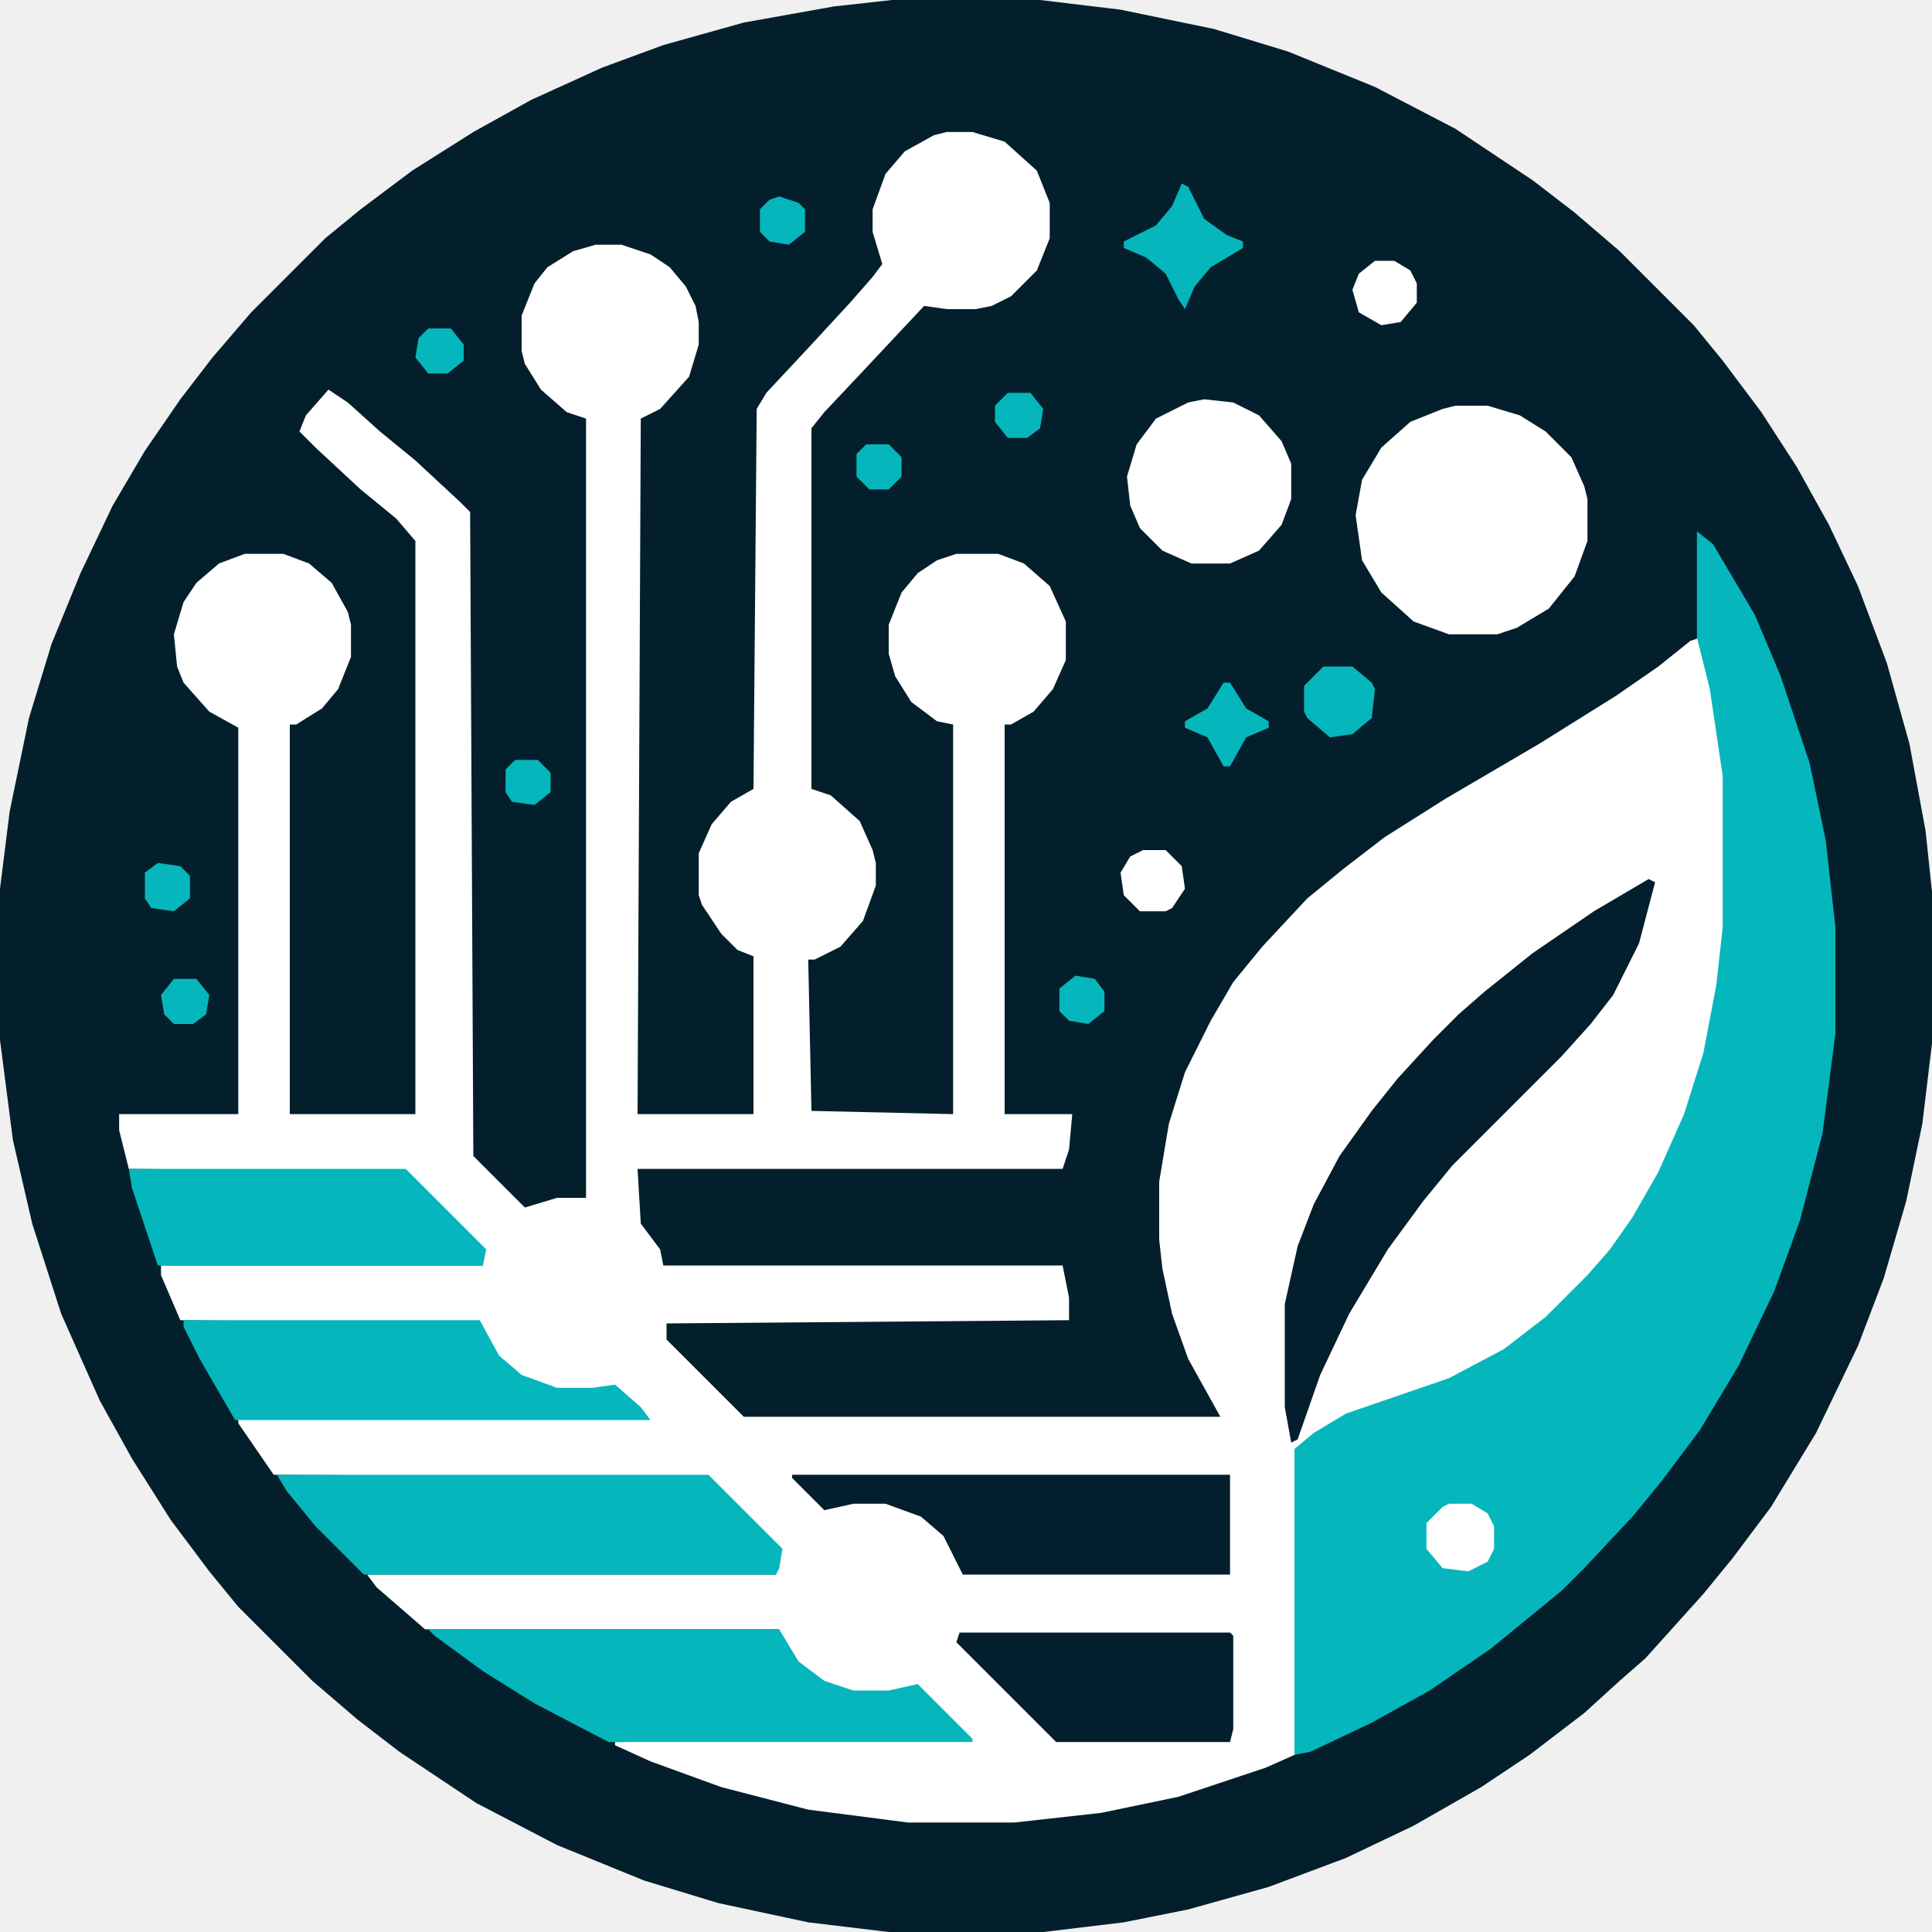
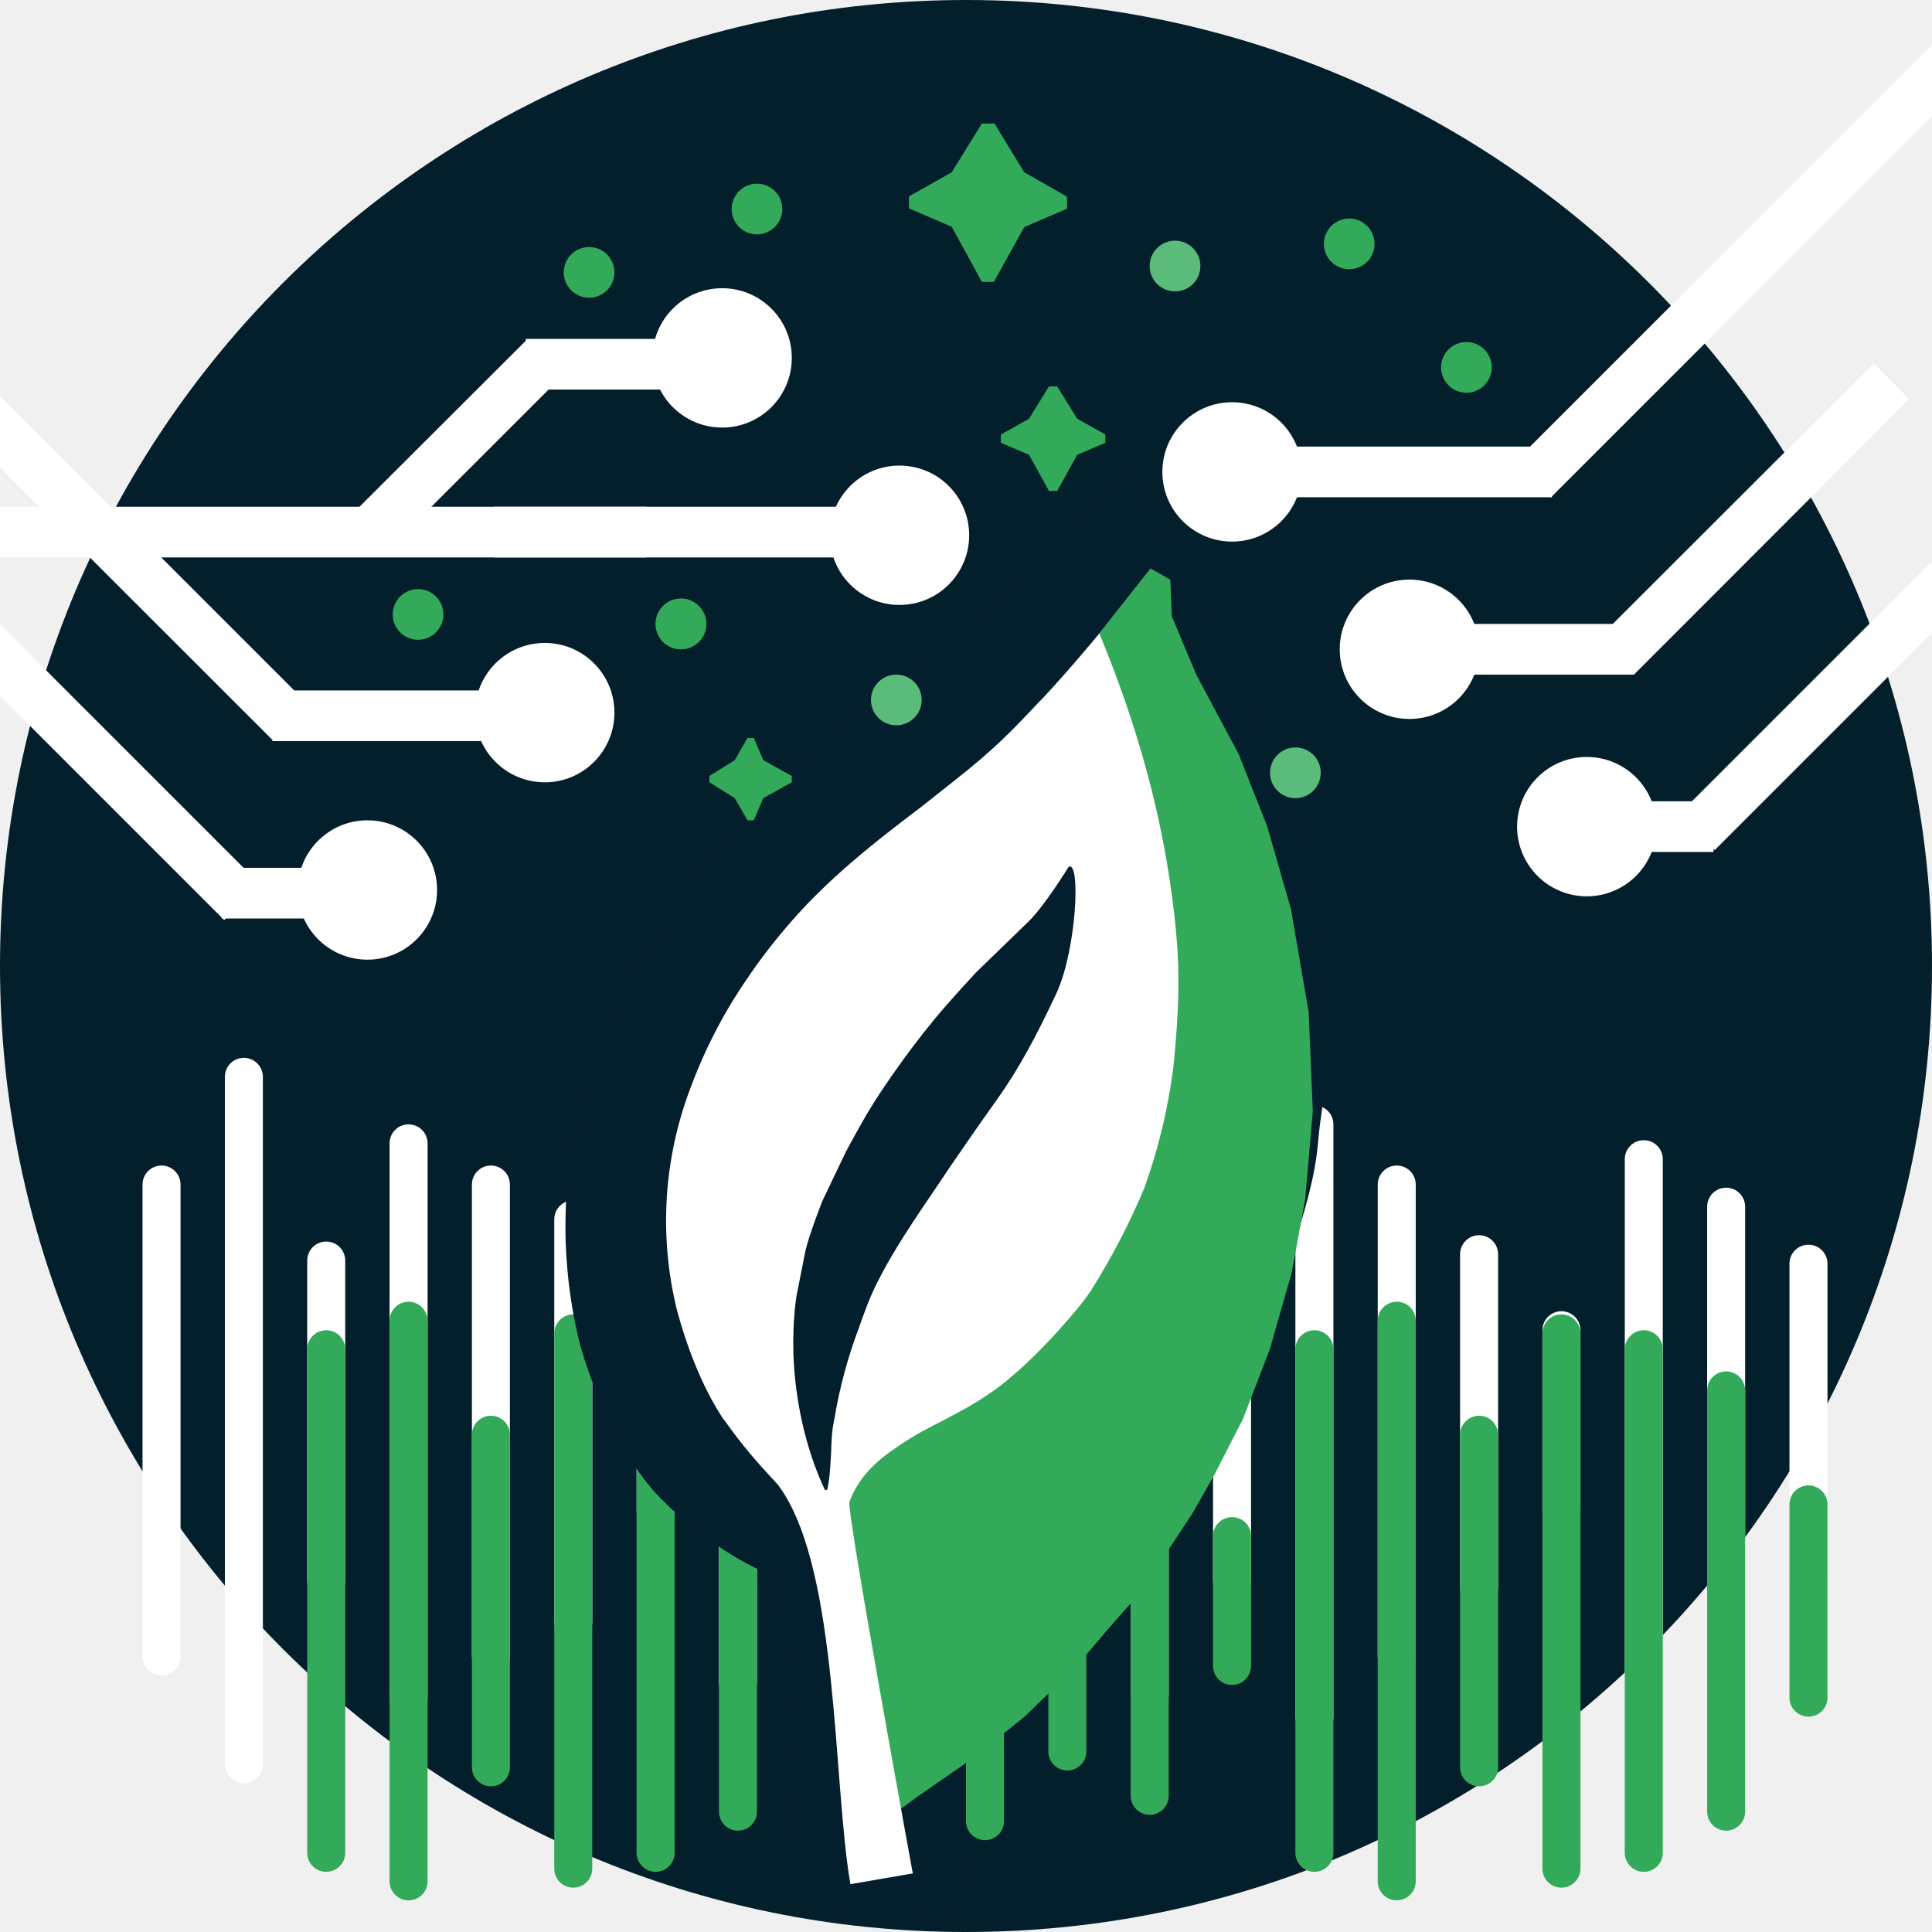
- <svg xmlns="http://www.w3.org/2000/svg" version="1.1" width="600" height="600">
-   <svg viewBox="0 0 600 600">
-     <path fill="#041F2C" d="M277 0h46l25 3 29 6 23 7 27 11 25 13 24 16 13 10 14 12 23 23 9 11 12 16 11 17 10 18 9 19 9 24 7 25 5 27 2 19v47l-3 25-5 24-7 24-8 21-13 27-14 23-12 16-9 11-9 10-9 10-8 7-11 10-17 13-15 10-21 12-21 10-24 9-25 7-20 4-25 3h-48l-25-3-28-6-23-7-27-11-25-13-24-16-13-10-14-12-23-23-9-11-12-16-12-19-10-18-12-27-9-28-6-26-4-31v-47l3-24 6-29 7-23 9-22 10-21 10-17 11-16 10-13 12-14 23-23 11-9 16-12 19-12 18-10 22-10 19-7 25-7 28-5Z" />
-     <path fill="#FFF" d="M294 41h8l10 3 10 9 4 10v11l-4 10-8 8-6 3-5 1h-9l-7-1-15 16-16 17-4 5v112l6 2 9 8 4 9 1 4v7l-4 11-7 8-8 4h-2l1 47 44 1V225l-5-1-8-6-5-8-2-7v-9l4-10 5-6 6-4 6-2h13l8 3 8 7 5 11v12l-4 9-6 7-7 4h-2v121h21l-1 11-2 6H198l1 17 6 8 1 5h124l2 10v7l-125 1v5l24 24h148l-10-18-5-14-3-14-1-9v-18l3-18 5-16 8-16 7-12 9-11 14-15 11-9 13-10 19-12 29-17 24-15 13-9 10-8 3-1 5 21 3 22v47l-3 24-5 22-6 17-10 21-9 13-8 10-5 6-8 7-8 7-14 9-15 7-27 9-13 8-2 2-1 95-9 4-27 9-24 5-27 3h-33l-31-4-27-7-22-8-11-5v-1l110-1-16-16-9 2h-11l-11-4-8-7-4-7v-2H132l-15-13-3-4h127l1-8-22-22-135-1-11-16v-2h127l-8-8-6-1-3 1h-11l-11-4-8-7-5-10-93-1-6-14v-3h100v-5l-24-24-86-1-3-12v-5h37V226l-9-5-8-9-2-5-1-10 3-10 4-6 7-6 8-3h12l8 3 7 6 5 9 1 4v10l-4 10-5 6-8 5h-2v121h39V168l-6-7-11-9-14-13-5-5 2-5 7-8 6 4 10 9 11 9 14 13 3 3 1 200 16 16 10-3h9V130l-6-2-8-7-5-8-1-4V98l4-10 4-5 8-5 7-2h8l9 3 6 4 5 6 3 6 1 5v7l-3 10-9 10-6 3-1 216h36v-49l-5-2-5-5-6-9-1-3v-13l4-9 6-7 7-4 1-118 3-5 14-15 12-13 7-8 3-4-3-10v-7l4-11 6-7 9-5Z" />
-     <path fill="#05B7BC" d="m527 165 5 4 13 22 8 19 9 27 5 24 3 27v33l-4 31-7 27-8 22-11 23-12 20-12 16-9 11-15 16-7 7-11 9-11 9-19 13-18 10-19 9-5 1v-95l6-5 10-6 32-11 17-9 13-10 8-8 5-5 7-8 7-10 8-14 8-18 6-19 4-21 2-18v-47l-4-27-4-16Z" />
-     <path fill="#031E2C" d="m512 273 2 1-5 19-8 16-7 9-9 10-34 34-9 11-11 15-12 20-9 19-7 20-2 1-2-11v-32l4-18 5-13 8-15 10-14 8-10 11-12 8-8 8-7 15-12 19-13Z" />
-     <path fill="#05B7BC" d="M86 458h134l23 23-1 6-1 2H113l-15-15-9-11Z" />
-     <path fill="#FFF" d="M452 126h10l10 3 8 5 8 8 4 9 1 4v13l-4 11-8 10-10 6-6 2h-15l-11-4-10-9-6-10-2-14 2-11 6-10 9-8 10-4Z" />
-     <path fill="#05B7BC" d="M133 506h109l6 10 8 6 9 3h11l9-2 17 17v1H189l-23-12-16-10-15-11ZM57 410h92l6 11 7 6 11 4h11l7-1 8 7 3 4H73l-11-19-5-10Z" />
-     <path fill="#031E2C" d="M246 458h136v31h-83l-6-12-7-6-11-4h-10l-9 2-10-10Z" />
-     <path fill="#05B7BC" d="M40 363h86l25 25-1 5H49l-8-24Z" />
-     <path fill="#031E2C" d="M298 507h84l1 1v29l-1 4h-54l-31-31Z" />
-     <path fill="#FFF" d="m374 124 9 1 8 4 7 8 3 7v11l-3 8-7 8-9 4h-12l-9-4-7-7-3-7-1-9 3-10 6-8 10-5Z" />
-     <path fill="#05B7BC" d="m367 57 2 1 5 10 7 5 5 2v2l-10 6-5 6-3 7-2-3-4-8-6-5-7-3v-2l10-5 5-6ZM411 207h9l6 5 1 2-1 9-6 5-7 1-7-6-1-2v-8l5-5Z" />
-     <path fill="#FFF" d="M450 467h7l5 3 2 4v7l-2 4-6 3-8-1-5-6v-8l5-5ZM355 264h7l5 5 1 7-4 6-2 1h-8l-5-5-1-7 3-5ZM427 81h6l5 3 2 4v6l-5 6-6 1-7-4-2-7 2-5Z" />
-     <path fill="#05B7BC" d="M380 212h2l5 8 7 4v2l-7 3-5 9h-2l-5-9-7-3v-2l7-4ZM49 268l7 1 3 3v7l-5 4-7-1-2-3v-8ZM313 122h7l4 5-1 6-4 3h-6l-4-5v-5ZM133 102h7l4 5v5l-5 4h-6l-4-5 1-6ZM54 304h7l4 5-1 6-4 3h-6l-3-3-1-6ZM334 303l6 1 3 4v6l-5 4-6-1-3-3v-7ZM242 61l6 2 2 2v7l-5 4-6-1-3-3v-7l3-3ZM269 138h7l4 4v6l-4 4h-6l-4-4v-7ZM160 236h7l4 4v6l-5 4-7-1-2-3v-7Z" />
+ <svg xmlns="http://www.w3.org/2000/svg" version="1.1" width="610" height="610">
+   <svg fill="none" viewBox="0 0 610 610">
+     <circle cx="305" cy="305" r="305" fill="#041F2C" />
+     <mask id="SvgjsMask1001" width="540" height="540" x="36" y="35" maskUnits="userSpaceOnUse" style="mask-type:alpha">
+       <circle cx="306" cy="305" r="270" fill="#fff" />
+     </mask>
+     <g mask="url(#a)">
+       <circle cx="22" cy="22" r="22" fill="#fff" transform="matrix(-1 0 0 1 250 91)" />
+       <circle cx="22" cy="22" r="22" fill="#fff" transform="matrix(-1 0 0 1 306 147)" />
+       <circle cx="116" cy="281" r="22" fill="#fff" transform="rotate(-90 116 281)" />
+       <path fill="#fff" d="m-96.9 100.2 179 179-11.3 11.3-179-179z" />
+       <path fill="#fff" d="M70 274h52v16H70z" />
+       <circle cx="172" cy="225" r="22" fill="#fff" transform="rotate(-90 172 225)" />
+       <path fill="#fff" d="M-73.9 51.2 97.2 222.3 86 233.6l-171.1-171zM478.3 145.8 653.1-29l11.3 11.3-174.8 174.8z" />
+       <path fill="#fff" d="M86 218h94v16H86zM166 107h67v16h-67z" />
+       <path fill="#fff" d="m124.3 171.9 53.1-53.1-11.3-11.3-53.1 53z" />
+       <path fill="#fff" d="M-1 176h205v-16H-1z" />
+       <path fill="#fff" d="M156 176h112v-16H156zM530.1 257.1l94.4-94.4 11.3 11.3-94.4 94.4z" />
+       <path fill="#fff" d="M496 253h45v16h-45zM504.6 201.6l87-86.9 11.2 11.3-86.9 87z" />
+       <circle cx="501" cy="261" r="22" fill="#fff" transform="rotate(-90 501 261)" />
+       <path fill="#fff" d="M516 213h-71v-16h71z" />
+       <circle cx="445" cy="205" r="22" fill="#fff" transform="rotate(-90 445 205)" />
+       <path fill="#fff" d="M490 157h-85v-16h85z" />
+       <circle cx="389" cy="149" r="22" fill="#fff" transform="rotate(-90 389 149)" />
+       <rect width="12" height="161" x="45" y="368" fill="#fff" rx="6" />
+       <rect width="12" height="229" x="71" y="334" fill="#fff" rx="6" />
+       <rect width="12" height="113" x="97" y="392" fill="#fff" rx="6" />
+       <rect width="12" height="187" x="123" y="355" fill="#fff" rx="6" />
+       <rect width="12" height="161" x="149" y="368" fill="#fff" rx="6" />
+       <rect width="12" height="139" x="175" y="379" fill="#fff" rx="6" />
+       <rect width="12" height="69" x="201" y="414" fill="#fff" rx="6" />
+       <rect width="12" height="177" x="227" y="360" fill="#fff" rx="6" />
+       <rect width="12" height="147" x="253" y="375" fill="#fff" rx="6" />
+       <rect width="12" height="111" x="279" y="393" fill="#fff" rx="6" />
+       <rect width="12" height="133" x="305" y="382" fill="#fff" rx="6" />
+       <rect width="12" height="49" x="331" y="424" fill="#fff" rx="6" />
+       <rect width="12" height="185" x="357" y="356" fill="#fff" rx="6" />
+       <rect width="12" height="113" x="383" y="392" fill="#fff" rx="6" />
+       <rect width="12" height="199" x="409" y="349" fill="#fff" rx="6" />
+       <rect width="12" height="161" x="435" y="368" fill="#fff" rx="6" />
+       <rect width="12" height="117" x="461" y="390" fill="#fff" rx="6" />
+       <rect width="12" height="69" x="487" y="414" fill="#fff" rx="6" />
+       <rect width="12" height="177" x="513" y="360" fill="#fff" rx="6" />
+       <rect width="12" height="147" x="539" y="375" fill="#fff" rx="6" />
+       <rect width="12" height="111" x="565" y="393" fill="#fff" rx="6" />
+       <rect width="12" height="171" x="97" y="420" fill="#32AA5A" rx="6" />
+       <rect width="12" height="189" x="123" y="411" fill="#32AA5A" rx="6" />
+       <rect width="12" height="117" x="149" y="447" fill="#32AA5A" rx="6" />
+       <rect width="12" height="181" x="175" y="415" fill="#32AA5A" rx="6" />
+       <rect width="12" height="171" x="201" y="420" fill="#32AA5A" rx="6" />
+       <rect width="12" height="145" x="227" y="433" fill="#32AA5A" rx="6" />
+       <rect width="12" height="73" x="253" y="469" fill="#32AA5A" rx="6" />
+       <rect width="12" height="181" x="279" y="415" fill="#32AA5A" rx="6" />
+       <rect width="12" height="151" x="305" y="430" fill="#32AA5A" rx="6" />
+       <rect width="12" height="107" x="331" y="452" fill="#32AA5A" rx="6" />
+       <rect width="12" height="135" x="357" y="438" fill="#32AA5A" rx="6" />
+       <rect width="12" height="53" x="383" y="479" fill="#32AA5A" rx="6" />
+       <rect width="12" height="171" x="409" y="420" fill="#32AA5A" rx="6" />
+       <rect width="12" height="189" x="435" y="411" fill="#32AA5A" rx="6" />
+       <rect width="12" height="117" x="461" y="447" fill="#32AA5A" rx="6" />
+       <rect width="12" height="181" x="487" y="415" fill="#32AA5A" rx="6" />
+       <rect width="12" height="171" x="513" y="420" fill="#32AA5A" rx="6" />
+       <rect width="12" height="145" x="539" y="433" fill="#32AA5A" rx="6" />
+       <rect width="12" height="73" x="565" y="469" fill="#32AA5A" rx="6" />
+       <path fill="#031E2C" fill-rule="evenodd" d="M208.7 473.2c6.9 7 19 17 31.8 22.8 11 5.1 9.3 111.2 18 105.2 1-.5 40.7 14 44.8-7.7 4.8-25.4-8.8-53.5-5.7-77.6 12.9-22.4 39-27.9 57.5-43.9 18.3-16 22-22 31.4-35.8 9.3-13.7 15.3-22.9 20.7-39 5.3-16.2 8-26 8.9-36 1.8-20.6 4.7-12-1.7-73.3-6.5-61.3-41.8-106.1-57.2-143.4 0 0-12.6 15.4-23.8 27.3l-1.3 1.3c-10.5 11.2-18 19-35.3 32.8a981 981 0 0 1-13.3 10.3c-15 11.5-31.3 24-46.4 39.8a241.2 241.2 0 0 0-33 43.5c-7.6 13.9-11.3 21.2-15.6 33.1A154.3 154.3 0 0 0 183 424c3.6 13.3 12.9 36.3 25.8 49.3Z" clip-rule="evenodd" />
+       <mask id="SvgjsMask1000" width="184" height="447" x="207" y="197" maskUnits="userSpaceOnUse" style="mask-type:alpha">
+         <path fill="#fff" fill-rule="evenodd" d="M227.9 478.4c4.5 6.7 9.6 12.7 14.5 18.1 3 3.3 3.9 3.8 5.7 6.5 20.5 30 18.5 104.6 24.7 140.9l22.3-3.9s-23.9-129.5-22.7-132.5a37 37 0 0 1 13.7-17.3c8.2-6 13.6-8.6 19.2-11.5 2.8-1.4 5.7-2.9 9-4.8 10-5.7 15.4-10.6 15.4-10.6a186.4 186.4 0 0 0 29.1-31.4 249.3 249.3 0 0 0 19-36.5c5.8-14.5 9.8-36.6 10.6-45.4a229 229 0 0 0 .2-52.8 370 370 0 0 0-26.8-99.7s-11 13.3-20.7 23.6l-1 1.1a245.3 245.3 0 0 1-30.7 28.4l-11.5 8.9c-13 9.9-27.1 20.7-40.2 34.3a208.6 208.6 0 0 0-28.6 37.6 178 178 0 0 0-13.4 28.7 133 133 0 0 0-5 78.8 137 137 0 0 0 17.2 39.5Zm36.6 24.7.2-1.2.3-1.2c.6-3.6.7-7 .9-10.6a76 76 0 0 1 1-11.5l.3-1.2a170 170 0 0 1 6.5-26.3l2.1-5.8c1.9-5.2 4-11 6.7-16.4a286 286 0 0 1 19.8-32c11.5-17 19.8-28.7 23-33.2 7.7-10.9 14-22.5 21.2-38 7.1-15.4 8.8-47.3 4.3-45 0 0-8.5 14.1-14.5 19.7-5.9 5.6-18.7 18.2-18.7 18.2s-9 9.7-14.4 16.2c-5.4 6.4-10.2 13-15 19.8 0 0-5.6 7.8-10 15.4-4.4 7.7-7 12.7-7 12.7l-8.5 17.5s-4.8 12.3-6 18.2l-3.2 15.5s-1.4 8.2-1 20.8c.6 16.2 4.2 33.8 11.2 48.5l.8-.1Z" clip-rule="evenodd" />
+       </mask>
+       <g mask="url(#b)">
+         <path fill="#32AA5A" d="m363.3 179.5 6.2 3.5.5 11.6 7.7 18.4 13.4 25.1 9 22.8 7.5 26.1 5.6 32.6 1.3 31.2-2.4 27.8-4.2 23-7 24.5-8.4 21.8-9.1 17.8-7 12.3-12.1 18.3-5.7 8.1-9.4 10.7L340 526l-16.5 16-16 12.9-17.3 12-10 7.3-14-103.6 1-2.7 2.5-3 8.9-7.6L308 441l15.3-11.7 11.1-12 6.6-9.3 4-5.8 5.6-9 5.2-11 5.5-15.2 4.9-19.1L369 328l.4-21.3-1-18.1-8-46.4-8.5-25.9-4.8-16.4 16.2-20.5Z" />
+       </g>
+       <path fill="#fff" fill-rule="evenodd" d="M228.8 448.5a153 153 0 0 0 12.9 16c2.6 3 3.4 3.4 5 5.8 18.1 26.6 16.3 92.5 21.8 124.6l19.7-3.4s-21-114.6-20-117.3c1-2.7 3.6-9 12-15.2 7.3-5.3 12-7.7 17-10.2l8-4.3c8.8-5 13.6-9.4 13.6-9.4 9.8-8 22.5-22.6 25.7-27.7a220.5 220.5 0 0 0 16.8-32.3 179 179 0 0 0 9.4-40.2c1.4-15.6 2.2-28.2 0-46.6-3.5-30.8-11.8-59.8-23.6-88.3 0 0-9.7 11.8-18.3 20.9l-1 1c-8 8.5-13.6 14.5-27 25l-10.1 8c-11.5 8.7-24 18.3-35.6 30.3a184.4 184.4 0 0 0-25.2 33.2 157.5 157.5 0 0 0-12 25.4 117.9 117.9 0 0 0-4.2 69.7c2.7 10.2 7.7 24.3 15 35Zm32.4 21.8.2-1 .2-1.1c.5-3.1.6-6.2.8-9.3.1-3.4.2-6.8.9-10.2l.2-1a150.6 150.6 0 0 1 7.7-28.5c1.6-4.5 3.4-9.7 5.9-14.5 3.4-6.7 7.3-13.4 17.5-28.3 10-15 17.4-25.3 20.3-29.4 6.8-9.6 12.3-19.8 18.7-33.5 6.3-13.7 7.7-42 3.8-39.8 0 0-7.6 12.4-12.8 17.4l-16.5 16s-8 8.6-12.8 14.4a265 265 0 0 0-13.2 17.4s-5 7-8.9 13.7c-3.9 6.8-6.2 11.2-6.2 11.2l-7.4 15.5s-4.3 10.9-5.4 16.1l-2.7 13.7s-1.3 7.3-1 18.4c.5 14.3 3.8 30 10 43l.7-.2Z" clip-rule="evenodd" />
+       <circle cx="186" cy="86" r="8" fill="#32AA5A" />
+       <circle cx="215" cy="197" r="8" fill="#32AA5A" />
+       <circle cx="215" cy="197" r="8" fill="#32AA5A" />
+       <circle cx="426" cy="77" r="8" fill="#32AA5A" />
+       <circle cx="463" cy="116" r="8" fill="#32AA5A" />
+       <path fill="#32AA5A" d="M140 194a8 8 0 1 1-16 0 8 8 0 0 1 16 0ZM333.8 122h-2.6l-6.3 10.2-8.9 5v2.6l8.9 3.8 6.3 11.4h2.6l6.3-11.4 8.9-3.8v-2.6l-8.9-5-6.3-10.2ZM314 39h-4l-9.5 15.4L287 62v3.8l13.5 5.8L310 89h3.8l9.6-17.3 13.5-5.8v-3.8l-13.5-7.7L314 39ZM379 84a8 8 0 1 1-16 0 8 8 0 0 1 16 0Z" />
+       <path fill="#fff" fill-opacity=".2" d="M379 84a8 8 0 1 1-16 0 8 8 0 0 1 16 0Z" />
+       <path fill="#32AA5A" d="M291 221a8 8 0 1 1-16 0 8 8 0 0 1 16 0Z" />
+       <path fill="#fff" fill-opacity=".2" d="M291 221a8 8 0 1 1-16 0 8 8 0 0 1 16 0Z" />
+       <circle cx="239" cy="66" r="8" fill="#32AA5A" />
+       <circle cx="409" cy="244" r="8" fill="#32AA5A" transform="rotate(90 409 244)" />
+       <circle cx="409" cy="244" r="8" fill="#fff" fill-opacity=".2" transform="rotate(90 409 244)" />
+       <path fill="#32AA5A" d="M224 247v-2l8-5 4-7h2l3 7 9 5v2l-9 5-3 7h-2l-4-7-8-5Z" />
+     </g>
  </svg>
  <style>@media (prefers-color-scheme: light) { :root { filter: none; } }
</style>
</svg>
